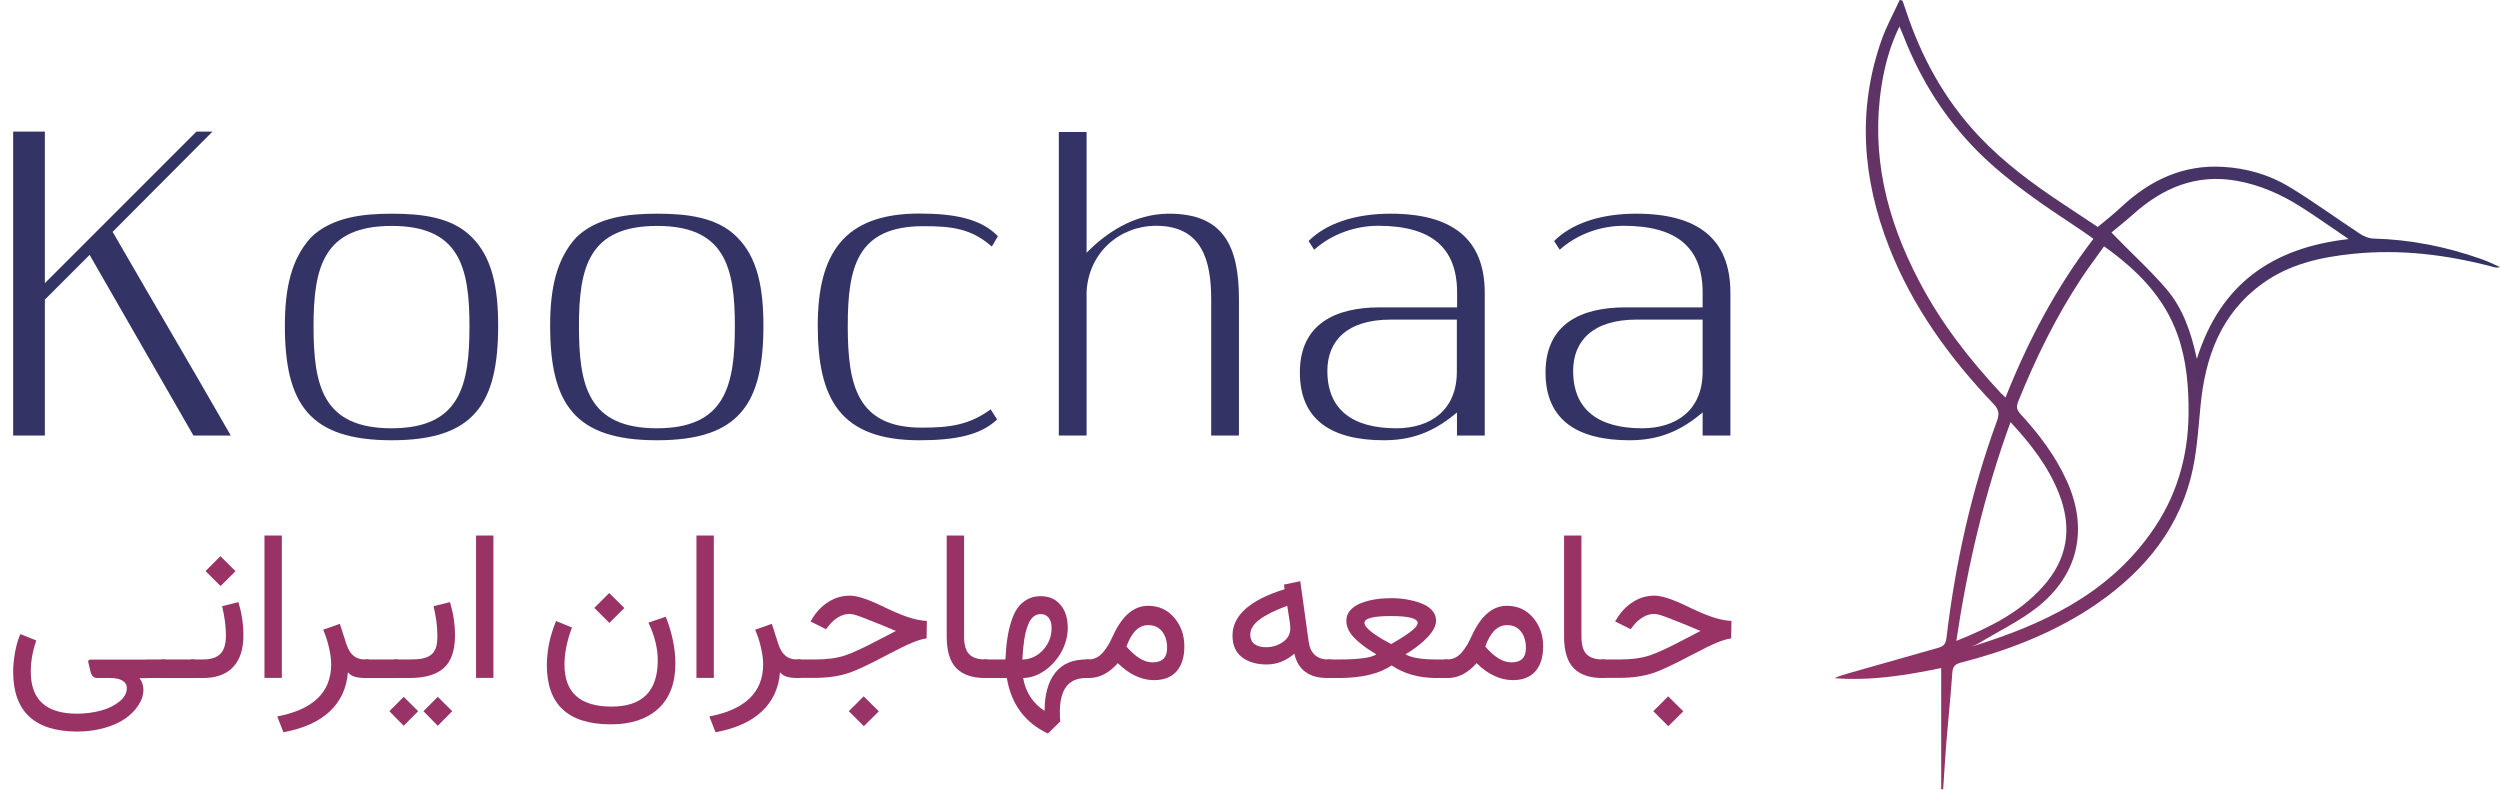
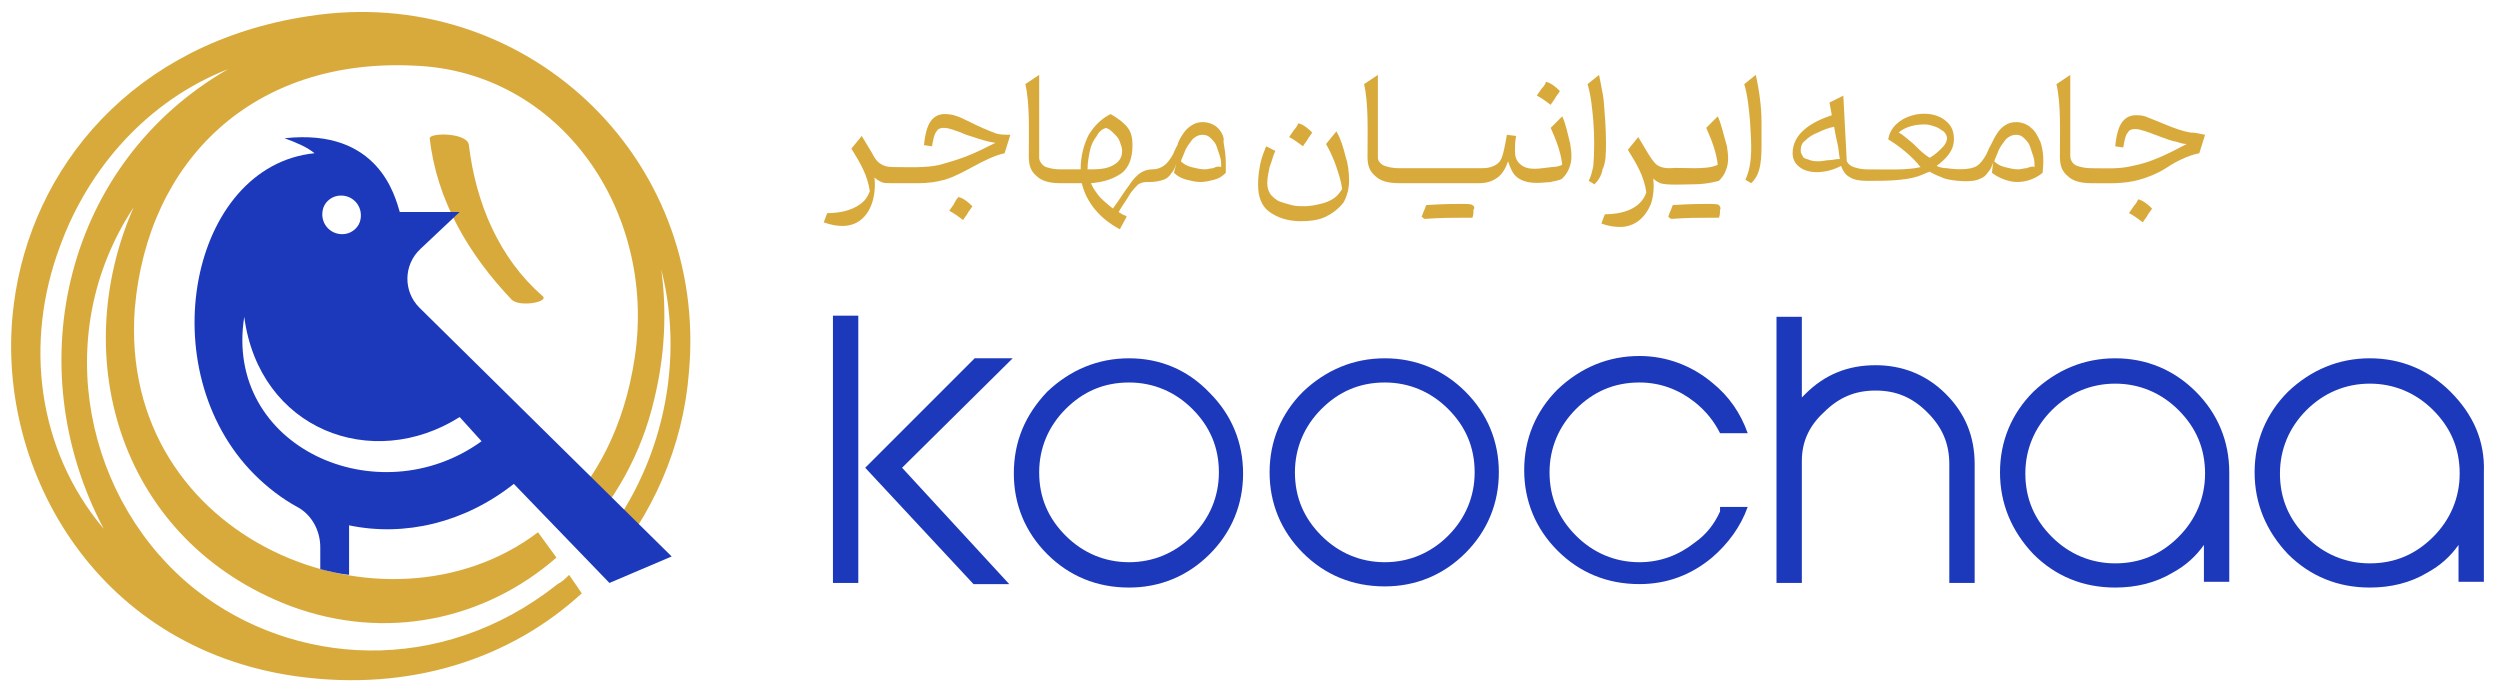
- <svg xmlns="http://www.w3.org/2000/svg" version="1.1" x="0px" y="0px" viewBox="0 0 190 60" style="enable-background:new 0 0 190 60;" xml:space="preserve">
+ <svg xmlns="http://www.w3.org/2000/svg" version="1.1" id="Layer_1" x="0px" y="0px" viewBox="0 0 217 60" style="enable-background:new 0 0 217 60;" xml:space="preserve">
  <style type="text/css">
- 	.st0{fill-rule:evenodd;clip-rule:evenodd;fill:url(#SVGID_1_);}
- 	.st1{fill:#333366;}
- 	.st2{fill:#993366;}
+ 	.st0{fill:#D8AA3C;}
+ 	.st1{fill:#1C39BB;}
</style>
  <g id="Background">
</g>
-   <g id="Logo">
+   <g>
+     <path class="st0" d="M82.8,17.7c-0.1,0.2-0.3,0.4-0.4,0.6c0.4,0.2,0.8,0.5,1.2,0.8c0.1-0.2,0.3-0.4,0.4-0.6   c0.1-0.2,0.3-0.4,0.4-0.6c-0.4-0.4-0.8-0.7-1.2-0.8C83,17.3,82.9,17.5,82.8,17.7z" />
+     <path class="st0" d="M185.2,17.9c-0.1,0.2-0.3,0.4-0.4,0.6c0.4,0.2,0.8,0.5,1.2,0.8c0.1-0.2,0.3-0.4,0.4-0.6   c0.1-0.2,0.3-0.4,0.4-0.6c-0.4-0.4-0.8-0.7-1.2-0.8C185.5,17.5,185.4,17.7,185.2,17.9z" />
+     <path class="st0" d="M112.3,11.3c-0.1,0.2-0.3,0.4-0.4,0.6c0.4,0.2,0.8,0.5,1.2,0.8c0.1-0.2,0.3-0.4,0.4-0.6   c0.1-0.2,0.3-0.4,0.4-0.6c-0.4-0.4-0.8-0.7-1.2-0.8C112.6,10.9,112.5,11.1,112.3,11.3z" />
+     <path class="st0" d="M133.8,7.7c-0.1,0.2-0.3,0.4-0.4,0.6c0.4,0.2,0.8,0.5,1.2,0.8c0.1-0.2,0.3-0.4,0.4-0.6s0.3-0.4,0.4-0.6   c-0.4-0.4-0.8-0.7-1.2-0.8C134.1,7.4,133.9,7.6,133.8,7.7z" />
+     <path class="st0" d="M84,10.5c-0.8-0.4-1.3-0.6-2-0.6c-0.5,0-0.9,0.2-1.2,0.6c-0.3,0.4-0.5,1.1-0.6,2.1l0.7,0.1   c0.1-0.6,0.2-1.1,0.4-1.3c0.1-0.2,0.3-0.3,0.6-0.3c0.5,0,0.9,0.2,1.5,0.4c0.4,0.2,0.8,0.3,1.1,0.4c0.6,0.2,1.2,0.4,1.9,0.5   c-1,0.5-1.8,0.9-2.6,1.2c-0.8,0.3-1.5,0.5-2.2,0.7c-1.2,0.3-2.9,0.2-4.1,0.2c-0.5,0-0.8-0.1-1.1-0.3c-0.3-0.2-0.5-0.5-0.7-0.9   l-0.9-1.5l-0.9,1.1c0.8,1.3,1.4,2.3,1.6,3.7c-0.2,0.5-0.4,0.8-0.8,1.1c-0.8,0.6-1.9,0.8-2.9,0.8l-0.3,0.8c1.1,0.4,2.3,0.5,3.2-0.2   c0.5-0.4,0.8-0.9,1-1.5c0.2-0.6,0.3-1.4,0.2-2.2c0.2,0.2,0.4,0.3,0.6,0.4c0.2,0.1,0.5,0.1,0.8,0.1c0.5,0,2.1,0,2.5,0   c0.7,0,1.5-0.1,2.2-0.3c1.7-0.5,3.4-1.9,5.2-2.3l0.5-1.6c-0.4,0-0.8,0-1.2-0.1C85.7,11.3,85,11,84,10.5z" />
+     <path class="st0" d="M105.7,11.1c-0.3-0.3-0.8-0.5-1.3-0.5c-0.4,0-0.7,0.1-1,0.3c-0.3,0.2-0.5,0.4-0.7,0.7c-0.2,0.3-0.4,0.6-0.5,1   c-0.2,0.3-0.3,0.7-0.5,1c-0.2,0.3-0.4,0.6-0.7,0.8c-0.3,0.2-0.6,0.3-1,0.3h0c-0.3,0-0.7,0.1-1,0.3c-0.3,0.2-0.7,0.6-1,1.1   c-0.4,0.5-0.8,1.2-1.4,2c-0.5-0.4-1-0.8-1.3-1.2c-0.3-0.4-0.5-0.7-0.6-1c1.2-0.1,2-0.4,2.7-0.9c0.6-0.5,0.9-1.3,0.9-2.4   c0-0.6-0.1-1.1-0.4-1.5c-0.3-0.4-0.8-0.8-1.5-1.2c-0.8,0.4-1.4,1-1.9,1.8c-0.4,0.8-0.7,1.8-0.7,3H92h0c-0.5,0-0.9-0.1-1.2-0.2   c-0.3-0.1-0.6-0.5-0.6-0.8V6.5L89,7.3c0.4,1.7,0.3,4.2,0.3,6.3c0,0.8,0.2,1.3,0.7,1.7c0.4,0.4,1.1,0.6,2,0.6h0c0.2,0,1.2,0,1.4,0   c0.2,0,0.3,0,0.5,0c0.4,1.7,1.6,3.1,3.3,4l0.6-1.1c-0.1-0.1-0.2-0.1-0.4-0.2c-0.1-0.1-0.2-0.1-0.3-0.2c0.4-0.7,0.8-1.2,1-1.6   c0.3-0.4,0.5-0.6,0.7-0.8c0.2-0.1,0.4-0.2,0.7-0.2h0.3l0,0c0.5,0,0.9-0.1,1.2-0.2c0.3-0.1,0.5-0.3,0.7-0.6c0.2-0.2,0.3-0.5,0.4-0.8   l-0.2,0.8c0.3,0.3,0.7,0.5,1.1,0.6c0.4,0.1,0.8,0.2,1.2,0.2c0.4,0,0.8-0.1,1.2-0.2c0.4-0.1,0.7-0.3,1-0.6c0-0.2,0-0.3,0-0.5   c0-0.1,0-0.3,0-0.4c0-0.6-0.1-1.2-0.2-1.8C106.3,11.9,106,11.4,105.7,11.1z M94.6,13.1c0.1-0.5,0.3-0.9,0.6-1.3   c0.2-0.4,0.5-0.6,0.8-0.7c0.3,0.1,0.5,0.3,0.7,0.5c0.2,0.2,0.4,0.4,0.5,0.7c0.1,0.3,0.2,0.5,0.2,0.8c0,0.5-0.2,0.9-0.7,1.2   c-0.5,0.3-1.1,0.4-1.9,0.4h-0.4C94.4,14.1,94.5,13.6,94.6,13.1z M105.3,14.6c-0.2,0-0.5,0.1-0.7,0.1c-0.4,0-0.8-0.1-1.2-0.2   c-0.4-0.1-0.7-0.3-0.9-0.5c0.1-0.3,0.3-0.7,0.4-1c0.2-0.4,0.4-0.6,0.6-0.9c0.2-0.2,0.5-0.4,0.9-0.4c0.3,0,0.5,0.1,0.7,0.3   c0.2,0.2,0.4,0.4,0.5,0.7c0.1,0.3,0.2,0.6,0.3,0.9s0.1,0.6,0.1,0.9C105.7,14.4,105.5,14.5,105.3,14.6z" />
+     <path class="st0" d="M116,11.4l-0.9,1.1c0.4,0.7,0.7,1.4,0.9,2c0.2,0.6,0.4,1.2,0.5,1.9c-0.2,0.3-0.4,0.6-0.7,0.8   c-0.3,0.2-0.7,0.4-1.2,0.5c-0.4,0.1-0.9,0.2-1.4,0.2c-0.4,0-0.7,0-1.1-0.1c-0.4-0.1-0.7-0.2-1-0.3c-0.3-0.1-0.6-0.4-0.8-0.6   c-0.2-0.3-0.3-0.6-0.3-1c0-0.5,0.1-0.9,0.2-1.4c0.2-0.5,0.3-1,0.5-1.4l-0.8-0.4c-0.2,0.5-0.4,1-0.5,1.5c-0.1,0.5-0.2,1.1-0.2,1.8   c0,1.1,0.3,1.9,1,2.4c0.7,0.5,1.6,0.8,2.7,0.8c0.8,0,1.6-0.1,2.2-0.4c0.6-0.3,1.1-0.7,1.5-1.2c0.3-0.5,0.5-1.2,0.5-1.9   c0-0.8-0.1-1.5-0.3-2.1C116.6,12.8,116.4,12.1,116,11.4z" />
+     <path class="st0" d="M127.8,17.8c-0.1-0.1-0.5-0.1-1-0.1c-0.5,0-1.5,0-3,0.1c-0.1,0.2-0.1,0.3-0.2,0.5c-0.1,0.2-0.1,0.3-0.2,0.5   c0.1,0.1,0.2,0.2,0.3,0.2c1.3-0.1,2.4-0.1,3.3-0.1h0.8c0.1-0.2,0.1-0.5,0.1-0.7C128,18.1,128,17.9,127.8,17.8z" />
+     <path class="st0" d="M149.2,17.8c-0.1-0.1-0.5-0.1-1-0.1s-1.5,0-3,0.1c-0.1,0.2-0.1,0.3-0.2,0.5c-0.1,0.2-0.1,0.3-0.2,0.5   c0.1,0.1,0.2,0.2,0.3,0.2c1.3-0.1,2.4-0.1,3.3-0.1h0.8c0.1-0.2,0.1-0.5,0.1-0.7C149.4,18.1,149.3,17.9,149.2,17.8z" />
+     <path class="st0" d="M135.6,10.1l-1,1c0.5,1.1,0.9,2.2,1,3.2c-0.2,0.1-0.5,0.2-0.9,0.2c-1,0.1-2.1,0.4-2.8-0.3   c-0.3-0.3-0.4-0.6-0.4-1.1c0-0.4,0-0.8,0.1-1.3l-0.8-0.1c-0.1,0.6-0.2,1.1-0.3,1.5c-0.1,0.4-0.2,0.7-0.4,0.9   c-0.2,0.2-0.4,0.3-0.7,0.4c-0.3,0.1-0.6,0.1-1,0.1l0,0v0h-7h0c-0.5,0-0.9-0.1-1.2-0.2c-0.3-0.1-0.6-0.4-0.6-0.7V6.5l-1.2,0.8   c0.4,1.7,0.3,4.2,0.3,6.3c0,0.8,0.2,1.3,0.7,1.7c0.4,0.4,1.1,0.6,2,0.6h0h7v0l0,0c0.7,0,1.2-0.2,1.6-0.5c0.4-0.3,0.7-0.8,0.9-1.4   c0.2,0.6,0.4,1.1,0.8,1.4c0.8,0.6,1.8,0.5,2.9,0.4c0.3-0.1,0.7-0.1,1-0.3c0.3-0.3,0.5-0.6,0.6-0.9c0.3-0.7,0.2-1.4,0.1-2.1   C136.1,11.7,135.9,10.7,135.6,10.1z" />
+     <path class="st0" d="M139.4,12.3c0-1.1-0.1-2.4-0.2-3.6c-0.1-0.8-0.3-1.6-0.4-2.2l-1,0.8c0.3,1,0.4,2.1,0.5,3.2   c0.1,1.3,0.1,2.7,0,3.9c-0.1,0.5-0.2,0.9-0.4,1.3l0.5,0.3c0.3-0.3,0.6-0.7,0.7-1.3C139.4,14.1,139.4,13.3,139.4,12.3z" />
+     <path class="st0" d="M149.1,10.1l-1,1c0.5,1.1,0.9,2.2,1,3.2c-1,0.5-3,0.2-4.2,0.3h0c-0.5,0-0.8-0.1-1.1-0.3   c-0.5-0.4-1.2-1.8-1.6-2.4l-0.9,1.1c0.8,1.3,1.4,2.3,1.6,3.7c-0.5,1.5-2.2,1.9-3.6,1.9l-0.3,0.8c0.5,0.2,1.1,0.3,1.6,0.3   c1.3,0,2.2-0.8,2.7-2c0.2-0.6,0.3-1.4,0.2-2.2c0.2,0.2,0.4,0.3,0.6,0.4c0.6,0.2,2.1,0.1,2.8,0.1c0.9,0,1.5-0.1,2.3-0.3   c0.3-0.3,0.5-0.6,0.6-0.9c0.3-0.7,0.2-1.4,0.1-2.1C149.6,11.7,149.4,10.7,149.1,10.1z" />
+     <path class="st0" d="M152.4,6.5l-1,0.8c0.3,1,0.4,2.1,0.5,3.2c0.1,1.8,0.3,3.6-0.4,5.1l0.5,0.3c0.9-0.8,0.9-2.2,0.9-3.6   c0-0.5,0-1,0-1.7C152.9,9.3,152.7,7.8,152.4,6.5z" />
+     <path class="st0" d="M176.3,11.1c-0.3-0.3-0.8-0.5-1.3-0.5c-0.4,0-0.7,0.1-1,0.3c-0.6,0.4-0.9,1.1-1.2,1.7c-0.2,0.3-0.3,0.7-0.5,1   c-0.2,0.3-0.4,0.6-0.7,0.8c-0.6,0.4-2,0.3-2.6,0.2c-0.4,0-0.7-0.1-0.9-0.2c0.8-0.6,1.5-1.3,1.5-2.3c0-0.7-0.2-1.2-0.7-1.6   c-1.5-1.3-4.7-0.5-5,1.6c1,0.6,2.1,1.5,2.8,2.4c-1.1,0.3-3.2,0.2-4.7,0.2h0c-0.4,0-0.8-0.1-1.1-0.2c-0.3-0.1-0.5-0.3-0.6-0.5   L160,8.3l-1.2,0.6l0.2,1.1c-1.8,0.6-3.4,1.6-3.4,3.3c0,0.5,0.2,0.9,0.6,1.2c0.9,0.7,2.5,0.5,3.6-0.1c0.2,0.5,0.4,0.8,0.8,1   c0.3,0.2,0.8,0.3,1.5,0.3h0l0,0c1.4,0,3.2,0,4.4-0.4c0.3-0.1,0.7-0.3,1-0.4c0.3,0.2,0.8,0.4,1.3,0.6c0.7,0.2,2.4,0.4,3.1,0   c0.3-0.1,0.5-0.3,0.7-0.6c0.2-0.2,0.3-0.5,0.4-0.8l-0.1,0.9c0.5,0.4,1.4,0.8,2.2,0.8c0.8,0,1.6-0.3,2.2-0.8   c0.1-0.9,0.1-1.9-0.2-2.7C176.9,11.9,176.7,11.4,176.3,11.1z M158.8,13.9c-0.3,0-0.6,0.1-0.9,0.1c-0.3,0-0.5,0-0.8-0.1   c-0.2-0.1-0.5-0.1-0.6-0.3s-0.2-0.3-0.2-0.5c0-0.4,0.1-0.7,0.4-0.9c0.3-0.3,0.6-0.5,1.1-0.7c0.4-0.2,0.9-0.4,1.4-0.5   c0.1,0.6,0.2,1.1,0.3,1.5s0.1,0.8,0.2,1.3C159.3,13.8,159.1,13.9,158.8,13.9z M166.1,12.5c-0.5-0.4-0.9-0.8-1.3-1   c0.6-0.5,1.4-0.7,2.3-0.7c0.3,0,0.6,0.1,0.9,0.2c0.3,0.1,0.5,0.3,0.7,0.4c0.2,0.2,0.3,0.4,0.3,0.6c0,0.2-0.1,0.5-0.4,0.8   c-0.3,0.3-0.6,0.6-1.1,0.9C167,13.4,166.6,13,166.1,12.5z M175.9,14.6c-0.2,0-0.5,0.1-0.7,0.1c-0.4,0-0.8-0.1-1.2-0.2   c-0.4-0.1-0.7-0.3-0.9-0.5c0.1-0.3,0.3-0.7,0.4-1c0.2-0.4,0.4-0.6,0.6-0.9c0.2-0.2,0.5-0.4,0.9-0.4c0.3,0,0.5,0.1,0.7,0.3   c0.2,0.2,0.4,0.4,0.5,0.7c0.1,0.3,0.2,0.6,0.3,0.9s0.1,0.6,0.1,0.9C176.4,14.4,176.2,14.5,175.9,14.6z" />
+     <path class="st0" d="M190.1,11.5c-1.2-0.2-2.8-1-3.9-1.4c-0.3-0.1-0.6-0.1-0.8-0.1c-0.5,0-0.9,0.2-1.2,0.6s-0.5,1.1-0.6,2.1   l0.7,0.1c0.1-0.6,0.2-1.1,0.4-1.3c0.1-0.2,0.3-0.3,0.6-0.3c0.1,0,0.3,0,0.6,0.1c0.8,0.2,2.3,0.9,3,1c0.3,0.1,0.6,0.2,0.9,0.2   c-1.7,0.9-3.1,1.6-4.7,1.9c-1.2,0.3-2.4,0.2-3.6,0.2h0c-0.5,0-0.9-0.1-1.2-0.2c-0.3-0.1-0.6-0.4-0.6-0.9v-7l-1.2,0.8   c0.4,1.7,0.3,4.2,0.3,6.3c0,0.8,0.2,1.3,0.7,1.7c0.4,0.4,1.1,0.6,2,0.6h0c1.4,0,2.8,0.1,4.2-0.3c0.7-0.2,1.5-0.5,2.3-1   c0.9-0.6,1.9-1.1,2.9-1.3l0.5-1.6C190.9,11.6,190.5,11.5,190.1,11.5z" />
+   </g>
+   <g>
+     <polygon class="st1" points="87.9,31.1 84.6,31.1 75.1,40.6 84.5,50.7 87.6,50.7 78.3,40.6  " />
+     <rect x="72.3" y="27.4" class="st1" width="2.2" height="23.2" />
+     <path class="st1" d="M98,31.1c-2.7,0-5.1,1-7.1,2.9C89,36,88,38.3,88,41.1c0,2.7,1,5.1,2.9,7c1.9,1.9,4.3,2.9,7.1,2.9   c2.7,0,5.1-1,7-2.9c1.9-1.9,2.9-4.3,2.9-7c0-2.7-1-5.1-2.9-7C103.1,32.1,100.7,31.1,98,31.1z M98,48.8c-2.1,0-4-0.8-5.5-2.3   c-1.5-1.5-2.3-3.3-2.3-5.5c0-2.1,0.8-4,2.3-5.5c1.5-1.5,3.3-2.3,5.5-2.3c2.1,0,4,0.8,5.5,2.3c1.5,1.5,2.3,3.3,2.3,5.5   c0,2.1-0.8,4-2.3,5.5S100.1,48.8,98,48.8z" />
+     <path class="st1" d="M120.2,31.1c-2.7,0-5.1,1-7.1,2.9c-1.9,1.9-2.9,4.3-2.9,7c0,2.7,1,5.1,2.9,7c1.9,1.9,4.3,2.9,7.1,2.9   c2.7,0,5.1-1,7-2.9c1.9-1.9,2.9-4.3,2.9-7c0-2.7-1-5.1-2.9-7C125.3,32.1,122.9,31.1,120.2,31.1z M120.2,48.8c-2.1,0-4-0.8-5.5-2.3   c-1.5-1.5-2.3-3.3-2.3-5.5c0-2.1,0.8-4,2.3-5.5c1.5-1.5,3.3-2.3,5.5-2.3c2.1,0,4,0.8,5.5,2.3c1.5,1.5,2.3,3.3,2.3,5.5   c0,2.1-0.8,4-2.3,5.5S122.3,48.8,120.2,48.8z" />
+     <path class="st1" d="M162.8,31.7c-2.4,0-4.4,0.8-6.1,2.5c-0.1,0.1-0.2,0.2-0.3,0.3v-7h-2.2v23.1h2.2v0h0V40c0-1.6,0.6-3,1.9-4.2   c1.3-1.3,2.7-1.9,4.5-1.9c1.8,0,3.2,0.6,4.5,1.9c1.3,1.3,1.9,2.7,1.9,4.5v10.3h2.2V40.3c0-2.4-0.8-4.4-2.5-6.1   C167.2,32.5,165.1,31.7,162.8,31.7z" />
+     <path class="st1" d="M183.6,31.1c-2.7,0-5.1,1-7.1,2.9c-1.9,1.9-2.9,4.3-2.9,7c0,2.7,1,5.1,2.9,7.1c1.9,1.9,4.3,2.9,7.1,2.9   c1.8,0,3.5-0.4,5-1.3c1.1-0.6,2-1.4,2.7-2.4v3.2h2.2v-9.5c0-2.7-1-5.1-2.9-7C188.7,32.1,186.3,31.1,183.6,31.1z M183.6,33.3   c2.1,0,4,0.8,5.5,2.3c1.5,1.5,2.3,3.3,2.3,5.5c0,2.1-0.8,4-2.3,5.5s-3.3,2.3-5.5,2.3c-2.1,0-4-0.8-5.5-2.3   c-1.5-1.5-2.3-3.3-2.3-5.5c0-2.1,0.8-4,2.3-5.5C179.6,34.1,181.5,33.3,183.6,33.3z" />
+     <path class="st1" d="M212.7,34c-1.9-1.9-4.3-2.9-7-2.9c-2.7,0-5.1,1-7.1,2.9c-1.9,1.9-2.9,4.3-2.9,7c0,2.7,1,5.1,2.9,7.1   c1.9,1.9,4.3,2.9,7.1,2.9c1.8,0,3.5-0.4,5-1.3c1.1-0.6,2-1.4,2.7-2.4v3.2h2.2v-9.5C215.7,38.3,214.7,36,212.7,34z M205.7,33.3   c2.1,0,4,0.8,5.5,2.3c1.5,1.5,2.3,3.3,2.3,5.5c0,2.1-0.8,4-2.3,5.5c-1.5,1.5-3.3,2.3-5.5,2.3c-2.1,0-4-0.8-5.5-2.3   c-1.5-1.5-2.3-3.3-2.3-5.5c0-2.1,0.8-4,2.3-5.5C201.7,34.1,203.6,33.3,205.7,33.3z" />
+     <path class="st1" d="M149.3,44.4c-0.5,1.1-1.2,2-2.2,2.7c-1.4,1.1-3,1.7-4.8,1.7c-2.1,0-4-0.8-5.5-2.3c-1.5-1.5-2.3-3.3-2.3-5.5   c0-2.1,0.8-4,2.3-5.5c1.5-1.5,3.3-2.3,5.5-2.3c1.8,0,3.4,0.6,4.8,1.7c1,0.8,1.7,1.7,2.2,2.7h2.4c-0.6-1.7-1.6-3.2-3.1-4.4   c-1.8-1.5-4-2.3-6.3-2.3c-2.7,0-5.1,1-7.1,2.9c-1.9,1.9-2.9,4.3-2.9,7c0,2.7,1,5.1,2.9,7c1.9,1.9,4.3,2.9,7.1,2.9   c2.4,0,4.5-0.8,6.3-2.3c1.4-1.2,2.5-2.7,3.1-4.4H149.3z" />
+   </g>
+   <g>
+     <path class="st0" d="M26.8,1.4C11.5,3.7,2.7,14.6,1.2,26.4c-1.8,13.8,6.8,29.8,24.5,32.3c10,1.4,18.7-1.6,24.8-7.2l-1.1-1.6   c-0.3,0.3-0.6,0.6-1,0.8c-10.2,8.1-23,7.1-31.4,0.5C7.5,43.7,4.2,29.2,11.6,18c0,0,0,0,0,0c0,0,0,0,0,0C5.8,31.2,10.5,47,25.2,52.6   c8.3,3.1,16.9,1.2,23.1-4.2l-1.6-2.2c-13.2,10-36.5,0.8-35-19.4C12.8,13.9,22,5,36,5.7C48.6,6.2,57,18.3,55.1,31   c-0.9,6.1-3.4,10.6-6.6,13.8c0.7,0.5,1.2,1.3,1.7,2c3.1-3.2,5.5-7.4,6.6-12.2c0.9-3.7,1.1-7.5,0.6-11.2c2.2,8.6-0.2,18.2-6.2,24.8   c0.4,0.4,0.9,0.9,1.3,1.3c4.1-4.7,6.8-10.7,7.3-17.2C61.5,13.5,45.4-1.5,26.8,1.4z M9,45.9C3.2,39,2.1,29.7,5.2,21.4   C7.7,14.5,12.9,8.7,19.8,6C5.7,14.1,1.5,31.7,9,45.9z" />
    <g>
-       <linearGradient id="SVGID_1_" gradientUnits="userSpaceOnUse" x1="-69.263" y1="3.83" x2="-28.199" y2="44.894" gradientTransform="matrix(-1 0 0 1 104.2545 0)">
-         <stop offset="0" style="stop-color:#333366" />
-         <stop offset="1" style="stop-color:#993366" />
-       </linearGradient>
-       <path class="st0" d="M143.01,6.43c-0.85,5.31,0.37,10.21,2.81,14.87c1.64,3.17,3.8,5.95,6.23,8.56c0.1,0.11,0.22,0.2,0.37,0.35    c1.71-4.3,3.83-8.34,6.68-12.06c-0.38-0.27-0.73-0.53-1.1-0.77c-2.67-1.77-5.32-3.53-7.61-5.79c-2.54-2.53-4.4-5.48-5.7-8.79    c-0.09-0.24-0.2-0.48-0.33-0.79C143.65,3.46,143.25,4.94,143.01,6.43z M164.64,21.96c1.24,1.45,1.88,3.24,2.32,5.32    c1.78-5.69,5.73-8.46,11.54-9.11c-1.34-0.9-2.49-1.73-3.68-2.48c-1.48-0.93-3.08-1.64-4.83-1.95c-3.09-0.55-5.67,0.55-7.93,2.6    c-0.55,0.49-1.13,0.94-1.59,1.33C162,19.26,163.41,20.52,164.64,21.96z M147.53,59.97c0-3.06,0-6.11,0-9.2    c-2.63,0.55-5.35,0.99-8.11,0.77c0.34-0.16,0.69-0.26,1.03-0.36c2.3-0.65,4.61-1.31,6.9-1.96c0.38-0.11,0.53-0.31,0.58-0.73    c0.67-5.65,1.89-11.18,3.85-16.53c0.19-0.52,0.12-0.84-0.26-1.25c-3.36-3.52-6.17-7.39-7.95-11.94    c-2.03-5.19-2.44-10.45-0.56-15.76c0.37-1.04,0.91-2.01,1.37-3.02c0.07,0.02,0.14,0.04,0.21,0.06c0.08,0.22,0.16,0.44,0.23,0.66    c1.18,3.61,2.95,6.84,5.56,9.62c1.9,2.02,4.09,3.63,6.38,5.15c0.97,0.64,1.93,1.28,2.67,1.77c0.74-0.61,1.28-1.04,1.83-1.56    c2.17-2.01,4.66-3.18,7.66-3.01c1.81,0.1,3.52,0.59,5.05,1.51c1.83,1.11,3.58,2.39,5.39,3.58c0.29,0.19,0.66,0.35,1,0.36    c2.82,0.07,5.57,0.62,8.22,1.56c0.48,0.16,0.95,0.4,1.42,0.61c-0.21,0.06-0.37,0.03-0.54-0.02c-3.48-0.92-7.03-1.36-10.63-0.99    c-2.46,0.25-4.83,0.78-6.87,2.25c-3.2,2.31-4.38,5.63-4.73,9.4c-0.17,1.8-0.28,3.62-0.73,5.36c-1.15,4.43-4.05,7.6-7.8,10.03    c-2.98,1.9-6.23,3.14-9.64,4.02c-0.43,0.11-0.65,0.27-0.68,0.75c-0.13,1.79-0.31,3.56-0.46,5.35c-0.09,1.18-0.16,2.36-0.24,3.53    C147.64,59.99,147.58,59.98,147.53,59.97z M163.44,40.54c1.95-2.7,2.86-5.77,2.89-9.09c0.02-2.05-0.15-4.06-0.83-5.99    c-1.03-2.91-3.09-4.95-5.59-6.74c-0.58,0.82-1.17,1.59-1.71,2.41c-1.95,2.95-3.49,6.1-4.81,9.37c-0.16,0.39-0.14,0.63,0.17,0.97    c1.39,1.51,2.62,3.13,3.49,5.02c1.69,3.66,0.94,7.18-2.24,9.68c-1.33,1.04-2.91,1.8-4.38,2.69c-0.18,0.11-0.39,0.19-0.58,0.28    C155.18,47.5,160.1,45.22,163.44,40.54z M155.18,44.67c1.96-2.12,2.35-4.52,1.29-7.19c-0.81-2.04-2.13-3.74-3.67-5.4    c-1.98,5.43-3.27,10.93-4.12,16.63C151.16,47.71,153.43,46.59,155.18,44.67z" />
+       <path class="st0" d="M37.3,12c0.6,5.4,3.4,10.1,7.1,14c0.7,0.7,3.3,0.2,2.7-0.3c-3.8-3.3-5.8-8.1-6.4-13.1    C40.6,11.5,37.3,11.5,37.3,12L37.3,12z" />
+       <path class="st1" d="M36.4,26.7C35,25.3,35,23,36.5,21.6l3.4-3.2h-5.2c-0.4-1.3-1.8-7.3-10-6.4c1.1,0.4,2,0.8,2.6,1.3    C16.5,14.4,13,32.1,22.1,41.2c1.1,1.1,2.4,2.1,3.7,2.8c1.3,0.7,2,2.1,2,3.5v1.9c0.8,0.2,1.6,0.4,2.5,0.5v-4.3    c4.8,1,10-0.2,14.3-3.6l8.3,8.6l5.4-2.3L36.4,26.7z M28,18.3c0.1-0.7,0.7-1.2,1.3-1.3c1.2-0.2,2.2,0.8,2,2    c-0.1,0.7-0.7,1.2-1.3,1.3C28.8,20.5,27.8,19.5,28,18.3z M21.2,27.5c1.3,9.8,11.1,13.5,18.7,8.7l1.9,2.1    C32.8,44.8,19.4,38.8,21.2,27.5z" />
    </g>
-     <g>
-       <path class="st1" d="M8.56,17.62c2.97,5.15,6.01,10.3,8.98,15.48H14.7L6.81,19.37l-3.4,3.4V33.1H1V10h2.41v11.52L14.93,10h1.22    L8.56,17.62z" />
-       <path class="st1" d="M37.86,24.75c0,5.97-1.85,8.71-8.09,8.71c-6.24,0-8.12-2.74-8.12-8.71c0-2.87,0.5-5.08,1.98-6.7    c1.58-1.55,3.96-1.81,6.14-1.81c2.18,0,4.59,0.23,6.11,1.81C37.4,19.57,37.86,21.85,37.86,24.75z M35.68,24.79    c0-4.49-0.76-7.62-5.91-7.62c-5.18,0-5.94,3.14-5.94,7.62c0,4.52,0.69,7.76,5.94,7.76C34.96,32.54,35.68,29.31,35.68,24.79z" />
-       <path class="st1" d="M58.02,24.75c0,5.97-1.85,8.71-8.09,8.71c-6.24,0-8.12-2.74-8.12-8.71c0-2.87,0.5-5.08,1.98-6.7    c1.58-1.55,3.96-1.81,6.14-1.81c2.18,0,4.59,0.23,6.11,1.81C57.56,19.57,58.02,21.85,58.02,24.75z M55.85,24.79    c0-4.49-0.76-7.62-5.91-7.62c-5.18,0-5.94,3.14-5.94,7.62c0,4.52,0.69,7.76,5.94,7.76C55.12,32.54,55.85,29.31,55.85,24.79z" />
-       <path class="st1" d="M75.78,31.88c-1.25,1.19-3.17,1.58-5.91,1.58c-6.07,0-7.72-3.2-7.72-8.71c0-5.48,1.98-8.52,7.72-8.52    c2.77,0,4.72,0.43,5.97,1.72l-0.46,0.79c-1.58-1.39-3.07-1.55-5.21-1.55c-5.05,0-5.74,3.14-5.74,7.59c0,4.46,0.69,7.72,5.61,7.72    c2.05,0,3.6-0.17,5.25-1.39L75.78,31.88z" />
-       <path class="st1" d="M94.16,22.74V33.1h-2.11V22.74c0-3-0.73-5.58-4.19-5.58c-2.71,0-5.12,1.98-5.28,5.02V33.1h-2.11V10.03h2.11    v9.18c1.49-1.52,3.63-2.97,6.27-2.97C92.97,16.24,94.16,18.68,94.16,22.74z" />
-       <path class="st1" d="M112.84,22.25V33.1h-2.11v-1.75c-1.39,1.15-2.97,2.11-5.54,2.11c-3.96,0-6.4-1.52-6.4-5.15    c0-3.7,2.71-4.95,6.07-4.95h5.88v-1.12c0-3.47-2.01-5.08-6.01-5.08c-1.72,0-3.53,0.63-4.85,1.82l-0.43-0.66    c1.29-1.29,3.43-2.08,6.24-2.08C110.36,16.24,112.84,18.15,112.84,22.25z M110.72,28.25v-3.96h-5.02c-3.33,0-4.82,1.62-4.82,3.9    c0,3,1.98,4.36,5.25,4.36C108.74,32.54,110.72,31.16,110.72,28.25z" />
-       <path class="st1" d="M131.51,22.25V33.1h-2.11v-1.75c-1.39,1.15-2.97,2.11-5.54,2.11c-3.96,0-6.4-1.52-6.4-5.15    c0-3.7,2.71-4.95,6.07-4.95h5.87v-1.12c0-3.47-2.01-5.08-6.01-5.08c-1.72,0-3.53,0.63-4.85,1.82l-0.43-0.66    c1.29-1.29,3.43-2.08,6.24-2.08C129.04,16.24,131.51,18.15,131.51,22.25z M129.4,28.25v-3.96h-5.02c-3.33,0-4.82,1.62-4.82,3.9    c0,3,1.98,4.36,5.25,4.36C127.42,32.54,129.4,31.16,129.4,28.25z" />
-     </g>
-     <text transform="matrix(1 0 0 1 11.5749 -20.4497)" style="display:none; font-family:'Sumptuous-Light'; font-size:33px; letter-spacing:1;">Koochaa</text>
-     <g>
-       <path class="st2" d="M2.76,48.68c-0.28,0.78-0.42,1.58-0.42,2.38c0,2.12,1.17,3.18,3.51,3.18c0.63,0,1.23-0.08,1.8-0.23    c0.57-0.15,1.04-0.38,1.42-0.69c0.38-0.3,0.57-0.65,0.57-1.04c0-0.23-0.11-0.42-0.33-0.55c-0.22-0.14-0.54-0.2-0.95-0.2H7.39    c-0.26,0-0.43-0.16-0.51-0.48l-0.17-0.72c-0.03-0.14,0.03-0.2,0.18-0.2h4.39v1.41H10.6c0.09,0.11,0.17,0.25,0.22,0.41    c0.05,0.16,0.08,0.31,0.08,0.44c0,0.41-0.12,0.8-0.37,1.19c-0.25,0.39-0.58,0.73-1.01,1.03c-0.43,0.3-0.96,0.54-1.61,0.72    s-1.33,0.27-2.07,0.27C2.62,55.58,1,54.07,1,51.05c0-0.45,0.05-0.94,0.14-1.47c0.1-0.53,0.23-1,0.41-1.39L2.76,48.68z     M11.11,51.53v-1.41h1.45v1.41H11.11z" />
-       <path class="st2" d="M12.26,51.53v-1.41h2.53v1.41H12.26z" />
-       <path class="st2" d="M18.12,45.76c0.25,0.84,0.38,1.68,0.38,2.52c0,1.05-0.26,1.86-0.78,2.41c-0.52,0.56-1.29,0.84-2.3,0.84h-0.92    v-1.41h0.92c0.61,0,1.05-0.14,1.33-0.43c0.28-0.28,0.42-0.75,0.42-1.39c0-0.69-0.1-1.43-0.29-2.23L18.12,45.76z M15.62,43.4    l1.13-1.13l1.15,1.14l-1.14,1.13L15.62,43.4z" />
-       <path class="st2" d="M20.1,40.7h1.32v10.82H20.1V40.7z" />
-       <path class="st2" d="M25.17,50.51c0-0.37-0.05-0.79-0.16-1.26c-0.1-0.47-0.25-0.93-0.45-1.39l1.27-0.45l0.48,1.5    c0.09,0.27,0.2,0.5,0.32,0.67c0.13,0.18,0.28,0.31,0.46,0.4c0.18,0.09,0.39,0.14,0.63,0.14h0.3v1.41H27.8    c-0.39,0-0.68-0.04-0.88-0.11s-0.36-0.18-0.48-0.33c-0.09,1.2-0.55,2.19-1.37,2.97c-0.83,0.78-2,1.31-3.53,1.59l-0.47-1.2    C23.79,53.93,25.16,52.62,25.17,50.51z" />
-       <path class="st2" d="M27.71,51.53v-1.41h2.53v1.41H27.71z" />
-       <path class="st2" d="M29.59,54.05l1.09-1.09l1.1,1.09l-1.1,1.11L29.59,54.05z M34.2,45.76c0.25,0.84,0.38,1.68,0.38,2.52    c0,1.14-0.28,1.97-0.84,2.48c-0.56,0.51-1.44,0.77-2.64,0.77h-1.16v-1.41h1.16c0.41,0,0.74-0.02,0.99-0.07    c0.25-0.05,0.47-0.14,0.65-0.27c0.18-0.13,0.31-0.32,0.39-0.55c0.08-0.24,0.11-0.55,0.11-0.93c0-0.69-0.1-1.43-0.29-2.23    L34.2,45.76z M32.18,54.05l1.09-1.09l1.1,1.09l-1.1,1.11L32.18,54.05z" />
-       <path class="st2" d="M36.18,40.7h1.32v10.82h-1.32V40.7z" />
-       <path class="st2" d="M49.28,47.32l1.32-0.45c0.48,1.23,0.73,2.42,0.73,3.57c0,1.48-0.44,2.62-1.3,3.42    c-0.87,0.79-2.07,1.19-3.6,1.19c-3.25,0-4.87-1.5-4.87-4.5c0-1.09,0.23-2.21,0.7-3.35l1.21,0.49c-0.38,1.01-0.57,1.95-0.57,2.82    c0,2.13,1.19,3.19,3.58,3.19c2.33,0,3.5-1.16,3.51-3.49C49.99,49.26,49.75,48.3,49.28,47.32z M45.17,46.2l1.13-1.13l1.15,1.14    l-1.14,1.13L45.17,46.2z" />
-       <path class="st2" d="M52.93,40.7h1.32v10.82h-1.32V40.7z" />
-       <path class="st2" d="M58,50.51c0-0.37-0.05-0.79-0.16-1.26c-0.1-0.47-0.25-0.93-0.45-1.39l1.27-0.45l0.48,1.5    c0.09,0.27,0.2,0.5,0.32,0.67c0.13,0.18,0.28,0.31,0.46,0.4c0.18,0.09,0.39,0.14,0.63,0.14h0.3v1.41h-0.21    c-0.39,0-0.68-0.04-0.88-0.11s-0.36-0.18-0.48-0.33c-0.09,1.2-0.55,2.19-1.37,2.97c-0.83,0.78-2,1.31-3.53,1.59l-0.47-1.2    C56.62,53.93,57.99,52.62,58,50.51z" />
-       <path class="st2" d="M60.54,51.53v-1.41h1.42c0.89,0,1.65-0.1,2.27-0.31c0.27-0.09,0.59-0.22,0.96-0.39    c0.37-0.17,0.68-0.32,0.93-0.45c0.24-0.13,0.7-0.36,1.36-0.7l0.61-0.32c-0.06-0.02-0.14-0.05-0.23-0.09    c-0.09-0.04-0.25-0.11-0.47-0.2c-0.22-0.09-0.47-0.2-0.74-0.3c-0.61-0.25-1.08-0.43-1.38-0.54c-0.31-0.11-0.54-0.16-0.71-0.16    c-0.29,0-0.57,0.08-0.85,0.25c-0.28,0.17-0.52,0.38-0.72,0.64l-0.21,0.27l-1.18-0.59l0.12-0.2c0.34-0.55,0.75-0.98,1.25-1.29    c0.49-0.31,1.03-0.47,1.61-0.47c0.54,0,1.33,0.25,2.37,0.75c0.82,0.4,1.49,0.69,2.02,0.87c0.53,0.18,1.02,0.28,1.47,0.3    l-0.02,1.33c-0.31,0.04-0.68,0.15-1.11,0.33c-0.44,0.18-1.06,0.49-1.88,0.92c-1.3,0.69-2.24,1.13-2.82,1.34    c-0.79,0.28-1.7,0.41-2.73,0.41H60.54z M64.51,54.05l1.13-1.13l1.15,1.14l-1.14,1.13L64.51,54.05z" />
-       <path class="st2" d="M75.06,51.53h-0.19c-0.97,0-1.7-0.25-2.19-0.75c-0.49-0.5-0.73-1.31-0.73-2.41V40.7h1.32v7.67    c0,0.64,0.13,1.09,0.39,1.35c0.26,0.27,0.67,0.4,1.21,0.4h0.19V51.53z" />
-       <path class="st2" d="M79.64,55.75c-1.75-0.83-2.79-2.24-3.12-4.22h-1.77v-1.41h1.66c0.03-0.57,0.07-1.08,0.14-1.53    c0.06-0.45,0.16-0.89,0.29-1.31c0.13-0.42,0.29-0.78,0.48-1.05c0.19-0.28,0.44-0.5,0.74-0.67c0.3-0.17,0.64-0.25,1.04-0.25    c0.63,0,1.13,0.22,1.5,0.66c0.37,0.44,0.55,1.03,0.55,1.75c0,0.61-0.16,1.21-0.47,1.8c-0.32,0.58-0.74,1.06-1.26,1.43    c-0.53,0.37-1.08,0.57-1.66,0.58c0.19,1.09,0.74,1.92,1.63,2.5c0-1.25,0.27-2.21,0.8-2.89s1.31-1.02,2.35-1.02h0.26v1.41h-0.27    c-1.32,0-1.98,0.86-1.98,2.58c0,0.27,0.01,0.5,0.03,0.72L79.64,55.75z M77.7,50.13c0.61-0.02,1.14-0.26,1.57-0.73    c0.43-0.47,0.65-1.02,0.65-1.68c0-0.34-0.08-0.6-0.23-0.78c-0.15-0.18-0.35-0.27-0.59-0.27c-0.44,0-0.77,0.28-0.98,0.85    C77.89,48.08,77.76,48.95,77.7,50.13z" />
-       <path class="st2" d="M84.95,50.4c-0.66,0.75-1.39,1.13-2.19,1.13h-0.24v-1.41h0.2c0.22,0,0.43-0.05,0.63-0.15    c0.19-0.1,0.37-0.25,0.52-0.44c0.15-0.19,0.28-0.38,0.39-0.56c0.1-0.18,0.21-0.4,0.33-0.66c0.69-1.51,1.58-2.27,2.66-2.27    c0.81,0,1.48,0.3,1.99,0.9c0.51,0.6,0.77,1.33,0.77,2.18c0,0.82-0.2,1.45-0.59,1.9c-0.4,0.45-0.97,0.67-1.71,0.67    c-0.5,0-0.96-0.11-1.4-0.32C85.86,51.17,85.41,50.84,84.95,50.4z M85.61,49.14c0.69,0.8,1.35,1.2,1.98,1.2    c0.74,0,1.11-0.36,1.11-1.09c0-0.52-0.13-0.94-0.38-1.26c-0.26-0.32-0.6-0.48-1.04-0.48C86.55,47.5,86,48.05,85.61,49.14z" />
-       <path class="st2" d="M93.67,48.31c0-1.54,1.32-2.71,3.96-3.53l-0.05-0.35l1.24-0.26l0.64,4.6c0.06,0.43,0.21,0.77,0.46,1    s0.59,0.35,1.01,0.35h0.23v1.41h-0.27c-1.4,0-2.24-0.62-2.52-1.85c-0.64,0.55-1.34,0.82-2.11,0.82c-0.76,0-1.38-0.18-1.87-0.55    C93.91,49.58,93.67,49.03,93.67,48.31z M97.83,46.04c-0.94,0.35-1.65,0.7-2.11,1.05c-0.46,0.35-0.7,0.73-0.7,1.13    c0,0.32,0.1,0.56,0.31,0.72c0.21,0.16,0.5,0.25,0.89,0.25c0.47,0,0.89-0.13,1.27-0.39c0.38-0.26,0.57-0.61,0.57-1.03    c0-0.16-0.01-0.3-0.03-0.45L97.83,46.04z" />
-       <path class="st2" d="M106.82,49.73c0.45,0.26,1.23,0.39,2.36,0.39h0.34v1.41h-0.34c-1.34,0-2.48-0.32-3.42-0.96    c-0.92,0.64-2.28,0.96-4.06,0.96h-0.83v-1.41h0.85c1.56,0,2.52-0.13,2.88-0.39c-0.76-0.45-1.33-0.88-1.71-1.29    c-0.38-0.41-0.57-0.83-0.57-1.28c0-0.29,0.1-0.55,0.3-0.78s0.47-0.4,0.81-0.54c0.34-0.13,0.7-0.23,1.09-0.29s0.8-0.09,1.23-0.09    c0.4,0,0.79,0.03,1.18,0.1c0.38,0.07,0.74,0.16,1.08,0.29c0.34,0.13,0.61,0.3,0.82,0.53c0.21,0.23,0.31,0.49,0.31,0.78    c0,0.38-0.2,0.79-0.61,1.23C108.12,48.84,107.55,49.29,106.82,49.73z M105.73,48.95c0.5-0.28,0.96-0.57,1.38-0.87    s0.63-0.55,0.63-0.74c0-0.34-0.67-0.52-2.02-0.52c-1.35,0-2.02,0.17-2.02,0.52c0,0.2,0.21,0.45,0.64,0.77    C104.78,48.42,105.24,48.7,105.73,48.95z M109.37,51.53v-1.41h0.71v1.41H109.37z" />
-       <path class="st2" d="M112.22,50.4c-0.66,0.75-1.39,1.13-2.19,1.13h-0.24v-1.41h0.2c0.22,0,0.43-0.05,0.63-0.15    c0.19-0.1,0.37-0.25,0.52-0.44c0.15-0.19,0.28-0.38,0.39-0.56c0.1-0.18,0.21-0.4,0.33-0.66c0.69-1.51,1.58-2.27,2.66-2.27    c0.81,0,1.48,0.3,1.99,0.9c0.51,0.6,0.77,1.33,0.77,2.18c0,0.82-0.2,1.45-0.59,1.9c-0.4,0.45-0.97,0.67-1.71,0.67    c-0.5,0-0.96-0.11-1.4-0.32C113.12,51.17,112.67,50.84,112.22,50.4z M112.88,49.14c0.69,0.8,1.35,1.2,1.98,1.2    c0.74,0,1.11-0.36,1.11-1.09c0-0.52-0.13-0.94-0.38-1.26c-0.26-0.32-0.6-0.48-1.04-0.48C113.82,47.5,113.27,48.05,112.88,49.14z" />
-       <path class="st2" d="M121.98,51.53h-0.19c-0.97,0-1.7-0.25-2.19-0.75c-0.49-0.5-0.73-1.31-0.73-2.41V40.7h1.32v7.67    c0,0.64,0.13,1.09,0.39,1.35c0.26,0.27,0.67,0.4,1.21,0.4h0.19V51.53z" />
-       <path class="st2" d="M121.69,51.53v-1.41h1.42c0.89,0,1.65-0.1,2.27-0.31c0.27-0.09,0.59-0.22,0.96-0.39    c0.37-0.17,0.68-0.32,0.93-0.45c0.24-0.13,0.7-0.36,1.36-0.7l0.61-0.32c-0.06-0.02-0.14-0.05-0.23-0.09    c-0.09-0.04-0.25-0.11-0.47-0.2c-0.22-0.09-0.47-0.2-0.74-0.3c-0.61-0.25-1.08-0.43-1.38-0.54c-0.31-0.11-0.54-0.16-0.71-0.16    c-0.29,0-0.57,0.08-0.85,0.25c-0.28,0.17-0.52,0.38-0.72,0.64l-0.21,0.27l-1.18-0.59l0.12-0.2c0.34-0.55,0.75-0.98,1.25-1.29    c0.49-0.31,1.03-0.47,1.61-0.47c0.54,0,1.33,0.25,2.37,0.75c0.82,0.4,1.49,0.69,2.02,0.87c0.53,0.18,1.02,0.28,1.47,0.3    l-0.02,1.33c-0.31,0.04-0.68,0.15-1.11,0.33c-0.44,0.18-1.06,0.49-1.88,0.92c-1.3,0.69-2.24,1.13-2.82,1.34    c-0.79,0.28-1.7,0.41-2.73,0.41H121.69z M125.65,54.05l1.13-1.13l1.15,1.14l-1.14,1.13L125.65,54.05z" />
-     </g>
-     <text transform="matrix(1 0 0 1 -7.7457 113.05)" style="font-family:'Vazir'; font-size:14px;">یــنارــیا نارــجاـهـم هـکــبـش</text>
  </g>
</svg>
